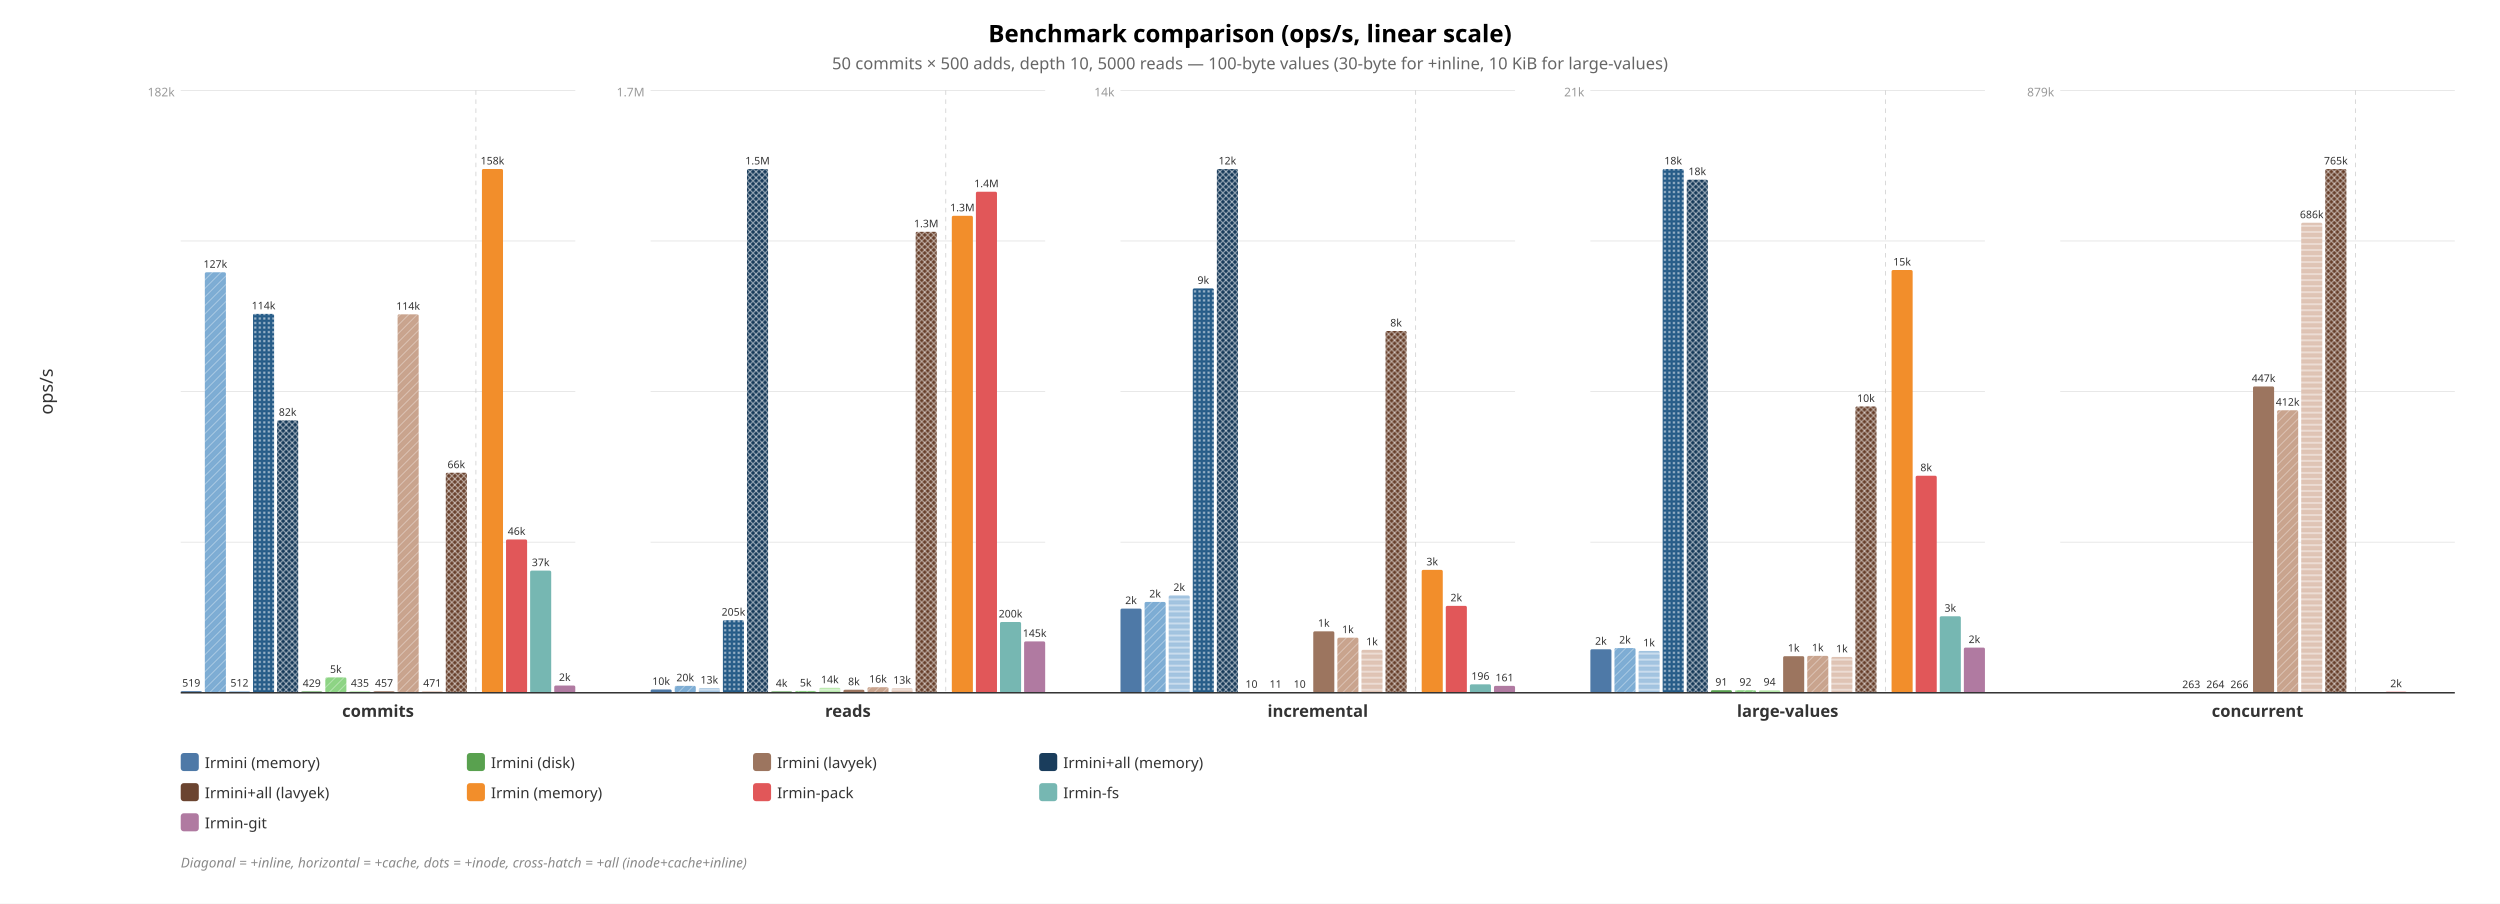
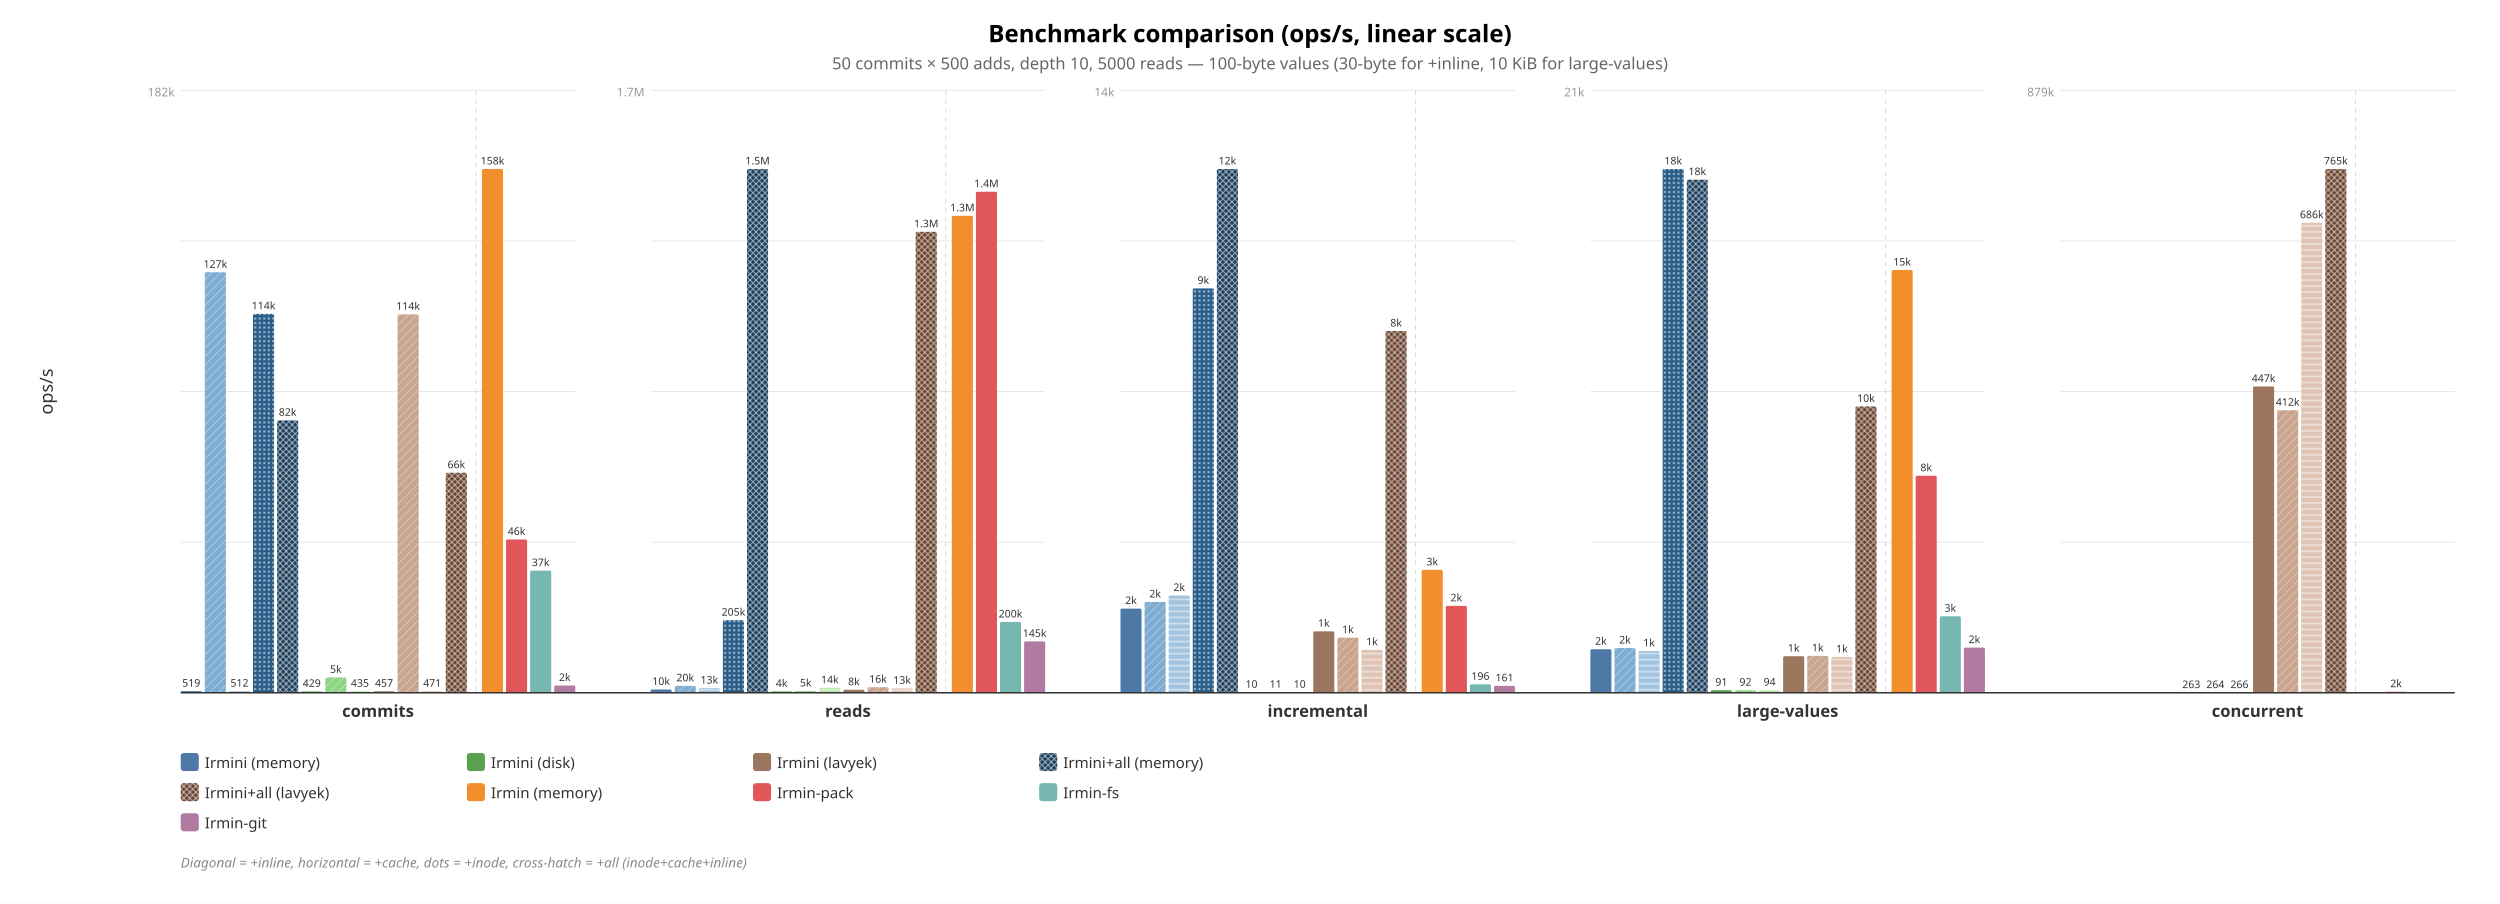
<svg xmlns="http://www.w3.org/2000/svg" width="1660" height="600" font-family="system-ui, sans-serif" font-size="11">
  <rect width="1660" height="600" fill="white" />
  <defs>
    <pattern id="Irminipinline_memory" width="4" height="4" patternUnits="userSpaceOnUse" patternTransform="rotate(45)">
      <rect width="4" height="4" fill="#7eadd4" />
      <line x1="0" y1="0" x2="0" y2="4" stroke="white" stroke-width="1" opacity="0.4" />
    </pattern>
  </defs>
  <defs>
    <pattern id="Irminipcache_memory" width="4" height="4" patternUnits="userSpaceOnUse">
      <rect width="4" height="4" fill="#a3c4e0" />
      <line x1="0" y1="2" x2="4" y2="2" stroke="white" stroke-width="1" opacity="0.5" />
    </pattern>
  </defs>
  <defs>
    <pattern id="Irminipinode_memory" width="3" height="3" patternUnits="userSpaceOnUse">
      <rect width="3" height="3" fill="#2a5f8a" />
      <circle cx="1.5" cy="1.5" r="0.8" fill="white" opacity="0.5" />
    </pattern>
  </defs>
  <defs>
    <pattern id="Irminipall_memory" width="4" height="4" patternUnits="userSpaceOnUse">
      <rect width="4" height="4" fill="#1a3d5c" />
      <line x1="0" y1="0" x2="4" y2="4" stroke="white" stroke-width="0.8" opacity="0.5" />
      <line x1="0" y1="4" x2="4" y2="0" stroke="white" stroke-width="0.8" opacity="0.5" />
    </pattern>
  </defs>
  <defs>
    <pattern id="Irminipinline_disk" width="4" height="4" patternUnits="userSpaceOnUse" patternTransform="rotate(45)">
      <rect width="4" height="4" fill="#8ed485" />
      <line x1="0" y1="0" x2="0" y2="4" stroke="white" stroke-width="1" opacity="0.4" />
    </pattern>
  </defs>
  <defs>
    <pattern id="Irminipcache_disk" width="4" height="4" patternUnits="userSpaceOnUse">
      <rect width="4" height="4" fill="#b8e8ab" />
      <line x1="0" y1="2" x2="4" y2="2" stroke="white" stroke-width="1" opacity="0.5" />
    </pattern>
  </defs>
  <defs>
    <pattern id="Irminipinline_lavyek" width="4" height="4" patternUnits="userSpaceOnUse" patternTransform="rotate(45)">
      <rect width="4" height="4" fill="#c9a48e" />
      <line x1="0" y1="0" x2="0" y2="4" stroke="white" stroke-width="1" opacity="0.4" />
    </pattern>
  </defs>
  <defs>
    <pattern id="Irminipcache_lavyek" width="4" height="4" patternUnits="userSpaceOnUse">
      <rect width="4" height="4" fill="#dfc4b5" />
      <line x1="0" y1="2" x2="4" y2="2" stroke="white" stroke-width="1" opacity="0.5" />
    </pattern>
  </defs>
  <defs>
    <pattern id="Irminipall_lavyek" width="4" height="4" patternUnits="userSpaceOnUse">
      <rect width="4" height="4" fill="#6b4430" />
      <line x1="0" y1="0" x2="4" y2="4" stroke="white" stroke-width="0.8" opacity="0.5" />
      <line x1="0" y1="4" x2="4" y2="0" stroke="white" stroke-width="0.8" opacity="0.5" />
    </pattern>
  </defs>
  <text x="830.0" y="28" text-anchor="middle" font-size="16" font-weight="bold">Benchmark comparison (ops/s, linear scale)</text>
  <text x="830.0" y="46" text-anchor="middle" font-size="11" fill="#666">50 commits × 500 adds, depth 10, 5000 reads — 100-byte values (30-byte for +inline, 10 KiB for large-values)</text>
  <g transform="translate(120,60)">
    <text x="-85" y="200.0" text-anchor="middle" font-size="12" fill="#333" transform="rotate(-90,-85,200.0)">ops/s</text>
    <line x1="0" y1="300.0" x2="262" y2="300.0" stroke="#e0e0e0" stroke-width="0.5" />
    <line x1="0" y1="200.0" x2="262" y2="200.0" stroke="#e0e0e0" stroke-width="0.5" />
    <line x1="0" y1="100.0" x2="262" y2="100.0" stroke="#e0e0e0" stroke-width="0.5" />
    <line x1="0" y1="0.0" x2="262" y2="0.0" stroke="#e0e0e0" stroke-width="0.5" />
    <text x="-4.0" y="4.0" text-anchor="end" font-size="8" fill="#999">182k</text>
    <rect x="0.0" y="398.9" width="14" height="1.1" fill="#4e79a7" rx="1" />
    <text x="7.0" y="395.9" text-anchor="middle" font-size="7" fill="#333">519</text>
    <rect x="16.0" y="120.8" width="14" height="279.2" fill="url(#Irminipinline_memory)" rx="1" />
    <text x="23.0" y="117.8" text-anchor="middle" font-size="7" fill="#333">127k</text>
    <rect x="32.0" y="398.9" width="14" height="1.1" fill="url(#Irminipcache_memory)" rx="1" />
    <text x="39.0" y="395.9" text-anchor="middle" font-size="7" fill="#333">512</text>
    <rect x="48.0" y="148.4" width="14" height="251.6" fill="url(#Irminipinode_memory)" rx="1" />
    <text x="55.0" y="145.4" text-anchor="middle" font-size="7" fill="#333">114k</text>
    <rect x="64.0" y="219.1" width="14" height="180.9" fill="url(#Irminipall_memory)" rx="1" />
    <text x="71.0" y="216.1" text-anchor="middle" font-size="7" fill="#333">82k</text>
    <rect x="80.0" y="399.1" width="14" height="0.9" fill="#59a14f" rx="1" />
    <text x="87.0" y="396.1" text-anchor="middle" font-size="7" fill="#333">429</text>
    <rect x="96.0" y="389.8" width="14" height="10.2" fill="url(#Irminipinline_disk)" rx="1" />
    <text x="103.0" y="386.8" text-anchor="middle" font-size="7" fill="#333">5k</text>
    <rect x="112.0" y="399.0" width="14" height="1.0" fill="url(#Irminipcache_disk)" rx="1" />
    <text x="119.0" y="396.0" text-anchor="middle" font-size="7" fill="#333">435</text>
    <rect x="128.0" y="399.0" width="14" height="1.0" fill="#9c755f" rx="1" />
    <text x="135.0" y="396.0" text-anchor="middle" font-size="7" fill="#333">457</text>
    <rect x="144.0" y="148.7" width="14" height="251.3" fill="url(#Irminipinline_lavyek)" rx="1" />
    <text x="151.0" y="145.7" text-anchor="middle" font-size="7" fill="#333">114k</text>
    <rect x="160.0" y="399.0" width="14" height="1.0" fill="url(#Irminipcache_lavyek)" rx="1" />
    <text x="167.0" y="396.0" text-anchor="middle" font-size="7" fill="#333">471</text>
    <rect x="176.0" y="253.9" width="14" height="146.1" fill="url(#Irminipall_lavyek)" rx="1" />
    <text x="183.0" y="250.9" text-anchor="middle" font-size="7" fill="#333">66k</text>
    <rect x="200.0" y="52.2" width="14" height="347.8" fill="#f28e2b" rx="1" />
    <text x="207.0" y="49.2" text-anchor="middle" font-size="7" fill="#333">158k</text>
    <rect x="216.0" y="298.2" width="14" height="101.8" fill="#e15759" rx="1" />
    <text x="223.0" y="295.2" text-anchor="middle" font-size="7" fill="#333">46k</text>
    <rect x="232.0" y="318.9" width="14" height="81.1" fill="#76b7b2" rx="1" />
    <text x="239.0" y="315.9" text-anchor="middle" font-size="7" fill="#333">37k</text>
    <rect x="248.0" y="395.2" width="14" height="4.8" fill="#b07aa1" rx="1" />
    <text x="255.0" y="392.2" text-anchor="middle" font-size="7" fill="#333">2k</text>
    <line x1="196.0" y1="0" x2="196.0" y2="400" stroke="#ccc" stroke-width="0.5" stroke-dasharray="3,3" />
    <text x="131.0" y="416" text-anchor="middle" font-size="11" font-weight="bold" fill="#333">commits</text>
    <line x1="312" y1="300.0" x2="574" y2="300.0" stroke="#e0e0e0" stroke-width="0.5" />
    <line x1="312" y1="200.0" x2="574" y2="200.0" stroke="#e0e0e0" stroke-width="0.5" />
    <line x1="312" y1="100.0" x2="574" y2="100.0" stroke="#e0e0e0" stroke-width="0.5" />
    <line x1="312" y1="0.0" x2="574" y2="0.0" stroke="#e0e0e0" stroke-width="0.5" />
    <text x="308.0" y="4.0" text-anchor="end" font-size="8" fill="#999">1.7M</text>
    <rect x="312.0" y="397.8" width="14" height="2.2" fill="#4e79a7" rx="1" />
    <text x="319.0" y="394.8" text-anchor="middle" font-size="7" fill="#333">10k</text>
    <rect x="328.0" y="395.4" width="14" height="4.6" fill="url(#Irminipinline_memory)" rx="1" />
    <text x="335.0" y="392.4" text-anchor="middle" font-size="7" fill="#333">20k</text>
    <rect x="344.0" y="396.9" width="14" height="3.1" fill="url(#Irminipcache_memory)" rx="1" />
    <text x="351.0" y="393.9" text-anchor="middle" font-size="7" fill="#333">13k</text>
    <rect x="360.0" y="351.8" width="14" height="48.2" fill="url(#Irminipinode_memory)" rx="1" />
    <text x="367.0" y="348.8" text-anchor="middle" font-size="7" fill="#333">205k</text>
    <rect x="376.0" y="52.2" width="14" height="347.8" fill="url(#Irminipall_memory)" rx="1" />
    <text x="383.0" y="49.2" text-anchor="middle" font-size="7" fill="#333">1.5M</text>
    <rect x="392.0" y="399.1" width="14" height="0.9" fill="#59a14f" rx="1" />
    <text x="399.0" y="396.1" text-anchor="middle" font-size="7" fill="#333">4k</text>
    <rect x="408.0" y="398.8" width="14" height="1.2" fill="url(#Irminipinline_disk)" rx="1" />
    <text x="415.0" y="395.8" text-anchor="middle" font-size="7" fill="#333">5k</text>
    <rect x="424.0" y="396.7" width="14" height="3.3" fill="url(#Irminipcache_disk)" rx="1" />
    <text x="431.0" y="393.7" text-anchor="middle" font-size="7" fill="#333">14k</text>
    <rect x="440.0" y="398.0" width="14" height="2.0" fill="#9c755f" rx="1" />
    <text x="447.0" y="395.0" text-anchor="middle" font-size="7" fill="#333">8k</text>
    <rect x="456.0" y="396.3" width="14" height="3.7" fill="url(#Irminipinline_lavyek)" rx="1" />
    <text x="463.0" y="393.3" text-anchor="middle" font-size="7" fill="#333">16k</text>
    <rect x="472.0" y="397.0" width="14" height="3.0" fill="url(#Irminipcache_lavyek)" rx="1" />
    <text x="479.0" y="394.0" text-anchor="middle" font-size="7" fill="#333">13k</text>
    <rect x="488.0" y="93.9" width="14" height="306.1" fill="url(#Irminipall_lavyek)" rx="1" />
    <text x="495.0" y="90.9" text-anchor="middle" font-size="7" fill="#333">1.3M</text>
    <rect x="512.0" y="83.3" width="14" height="316.7" fill="#f28e2b" rx="1" />
    <text x="519.0" y="80.3" text-anchor="middle" font-size="7" fill="#333">1.3M</text>
    <rect x="528.0" y="67.3" width="14" height="332.7" fill="#e15759" rx="1" />
    <text x="535.0" y="64.3" text-anchor="middle" font-size="7" fill="#333">1.4M</text>
    <rect x="544.0" y="353.0" width="14" height="47.0" fill="#76b7b2" rx="1" />
    <text x="551.0" y="350.0" text-anchor="middle" font-size="7" fill="#333">200k</text>
    <rect x="560.0" y="365.9" width="14" height="34.1" fill="#b07aa1" rx="1" />
    <text x="567.0" y="362.9" text-anchor="middle" font-size="7" fill="#333">145k</text>
    <line x1="508.0" y1="0" x2="508.0" y2="400" stroke="#ccc" stroke-width="0.5" stroke-dasharray="3,3" />
    <text x="443.0" y="416" text-anchor="middle" font-size="11" font-weight="bold" fill="#333">reads</text>
    <line x1="624" y1="300.0" x2="886" y2="300.0" stroke="#e0e0e0" stroke-width="0.5" />
    <line x1="624" y1="200.0" x2="886" y2="200.0" stroke="#e0e0e0" stroke-width="0.5" />
    <line x1="624" y1="100.0" x2="886" y2="100.0" stroke="#e0e0e0" stroke-width="0.5" />
    <line x1="624" y1="0.0" x2="886" y2="0.0" stroke="#e0e0e0" stroke-width="0.5" />
    <text x="620.0" y="4.0" text-anchor="end" font-size="8" fill="#999">14k</text>
    <rect x="624.0" y="344.1" width="14" height="55.9" fill="#4e79a7" rx="1" />
    <text x="631.0" y="341.1" text-anchor="middle" font-size="7" fill="#333">2k</text>
    <rect x="640.0" y="339.7" width="14" height="60.3" fill="url(#Irminipinline_memory)" rx="1" />
    <text x="647.0" y="336.7" text-anchor="middle" font-size="7" fill="#333">2k</text>
    <rect x="656.0" y="335.4" width="14" height="64.6" fill="url(#Irminipcache_memory)" rx="1" />
    <text x="663.0" y="332.4" text-anchor="middle" font-size="7" fill="#333">2k</text>
    <rect x="672.0" y="131.5" width="14" height="268.5" fill="url(#Irminipinode_memory)" rx="1" />
    <text x="679.0" y="128.5" text-anchor="middle" font-size="7" fill="#333">9k</text>
    <rect x="688.0" y="52.2" width="14" height="347.8" fill="url(#Irminipall_memory)" rx="1" />
    <text x="695.0" y="49.2" text-anchor="middle" font-size="7" fill="#333">12k</text>
    <rect x="704.0" y="399.7" width="14" height="0.3" fill="#59a14f" rx="1" />
    <text x="711.0" y="396.7" text-anchor="middle" font-size="7" fill="#333">10</text>
    <rect x="720.0" y="399.7" width="14" height="0.3" fill="url(#Irminipinline_disk)" rx="1" />
    <text x="727.0" y="396.7" text-anchor="middle" font-size="7" fill="#333">11</text>
    <rect x="736.0" y="399.7" width="14" height="0.3" fill="url(#Irminipcache_disk)" rx="1" />
    <text x="743.0" y="396.7" text-anchor="middle" font-size="7" fill="#333">10</text>
    <rect x="752.0" y="359.2" width="14" height="40.8" fill="#9c755f" rx="1" />
    <text x="759.0" y="356.2" text-anchor="middle" font-size="7" fill="#333">1k</text>
    <rect x="768.0" y="363.4" width="14" height="36.6" fill="url(#Irminipinline_lavyek)" rx="1" />
    <text x="775.0" y="360.4" text-anchor="middle" font-size="7" fill="#333">1k</text>
    <rect x="784.0" y="371.5" width="14" height="28.5" fill="url(#Irminipcache_lavyek)" rx="1" />
    <text x="791.0" y="368.5" text-anchor="middle" font-size="7" fill="#333">1k</text>
    <rect x="800.0" y="159.8" width="14" height="240.2" fill="url(#Irminipall_lavyek)" rx="1" />
    <text x="807.0" y="156.8" text-anchor="middle" font-size="7" fill="#333">8k</text>
    <rect x="824.0" y="318.4" width="14" height="81.6" fill="#f28e2b" rx="1" />
    <text x="831.0" y="315.4" text-anchor="middle" font-size="7" fill="#333">3k</text>
    <rect x="840.0" y="342.3" width="14" height="57.7" fill="#e15759" rx="1" />
    <text x="847.0" y="339.3" text-anchor="middle" font-size="7" fill="#333">2k</text>
    <rect x="856.0" y="394.4" width="14" height="5.6" fill="#76b7b2" rx="1" />
    <text x="863.0" y="391.4" text-anchor="middle" font-size="7" fill="#333">196</text>
    <rect x="872.0" y="395.4" width="14" height="4.6" fill="#b07aa1" rx="1" />
    <text x="879.0" y="392.4" text-anchor="middle" font-size="7" fill="#333">161</text>
    <line x1="820.0" y1="0" x2="820.0" y2="400" stroke="#ccc" stroke-width="0.5" stroke-dasharray="3,3" />
    <text x="755.0" y="416" text-anchor="middle" font-size="11" font-weight="bold" fill="#333">incremental</text>
    <line x1="936" y1="300.0" x2="1198" y2="300.0" stroke="#e0e0e0" stroke-width="0.5" />
    <line x1="936" y1="200.0" x2="1198" y2="200.0" stroke="#e0e0e0" stroke-width="0.5" />
    <line x1="936" y1="100.0" x2="1198" y2="100.0" stroke="#e0e0e0" stroke-width="0.5" />
    <line x1="936" y1="0.0" x2="1198" y2="0.0" stroke="#e0e0e0" stroke-width="0.5" />
    <text x="932.0" y="4.0" text-anchor="end" font-size="8" fill="#999">21k</text>
    <rect x="936.0" y="371.1" width="14" height="28.9" fill="#4e79a7" rx="1" />
    <text x="943.0" y="368.1" text-anchor="middle" font-size="7" fill="#333">2k</text>
    <rect x="952.0" y="370.3" width="14" height="29.7" fill="url(#Irminipinline_memory)" rx="1" />
    <text x="959.0" y="367.3" text-anchor="middle" font-size="7" fill="#333">2k</text>
    <rect x="968.0" y="372.2" width="14" height="27.8" fill="url(#Irminipcache_memory)" rx="1" />
    <text x="975.0" y="369.2" text-anchor="middle" font-size="7" fill="#333">1k</text>
    <rect x="984.0" y="52.2" width="14" height="347.8" fill="url(#Irminipinode_memory)" rx="1" />
    <text x="991.0" y="49.2" text-anchor="middle" font-size="7" fill="#333">18k</text>
    <rect x="1000.0" y="59.3" width="14" height="340.7" fill="url(#Irminipall_memory)" rx="1" />
    <text x="1007.0" y="56.3" text-anchor="middle" font-size="7" fill="#333">18k</text>
    <rect x="1016.0" y="398.3" width="14" height="1.7" fill="#59a14f" rx="1" />
    <text x="1023.0" y="395.3" text-anchor="middle" font-size="7" fill="#333">91</text>
    <rect x="1032.0" y="398.3" width="14" height="1.7" fill="url(#Irminipinline_disk)" rx="1" />
    <text x="1039.0" y="395.3" text-anchor="middle" font-size="7" fill="#333">92</text>
    <rect x="1048.0" y="398.2" width="14" height="1.8" fill="url(#Irminipcache_disk)" rx="1" />
    <text x="1055.0" y="395.2" text-anchor="middle" font-size="7" fill="#333">94</text>
    <rect x="1064.0" y="375.7" width="14" height="24.3" fill="#9c755f" rx="1" />
    <text x="1071.0" y="372.7" text-anchor="middle" font-size="7" fill="#333">1k</text>
    <rect x="1080.0" y="375.5" width="14" height="24.5" fill="url(#Irminipinline_lavyek)" rx="1" />
    <text x="1087.0" y="372.5" text-anchor="middle" font-size="7" fill="#333">1k</text>
    <rect x="1096.0" y="376.2" width="14" height="23.8" fill="url(#Irminipcache_lavyek)" rx="1" />
    <text x="1103.0" y="373.2" text-anchor="middle" font-size="7" fill="#333">1k</text>
    <rect x="1112.0" y="209.9" width="14" height="190.1" fill="url(#Irminipall_lavyek)" rx="1" />
    <text x="1119.0" y="206.9" text-anchor="middle" font-size="7" fill="#333">10k</text>
    <rect x="1136.0" y="119.3" width="14" height="280.7" fill="#f28e2b" rx="1" />
    <text x="1143.0" y="116.3" text-anchor="middle" font-size="7" fill="#333">15k</text>
    <rect x="1152.0" y="255.9" width="14" height="144.1" fill="#e15759" rx="1" />
    <text x="1159.0" y="252.9" text-anchor="middle" font-size="7" fill="#333">8k</text>
    <rect x="1168.0" y="349.2" width="14" height="50.8" fill="#76b7b2" rx="1" />
    <text x="1175.0" y="346.2" text-anchor="middle" font-size="7" fill="#333">3k</text>
    <rect x="1184.0" y="370.0" width="14" height="30.0" fill="#b07aa1" rx="1" />
    <text x="1191.0" y="367.0" text-anchor="middle" font-size="7" fill="#333">2k</text>
    <line x1="1132.0" y1="0" x2="1132.0" y2="400" stroke="#ccc" stroke-width="0.5" stroke-dasharray="3,3" />
    <text x="1067.0" y="416" text-anchor="middle" font-size="11" font-weight="bold" fill="#333">large-values</text>
    <line x1="1248" y1="300.0" x2="1510" y2="300.0" stroke="#e0e0e0" stroke-width="0.5" />
    <line x1="1248" y1="200.0" x2="1510" y2="200.0" stroke="#e0e0e0" stroke-width="0.5" />
    <line x1="1248" y1="100.0" x2="1510" y2="100.0" stroke="#e0e0e0" stroke-width="0.5" />
    <line x1="1248" y1="0.0" x2="1510" y2="0.0" stroke="#e0e0e0" stroke-width="0.5" />
    <text x="1244.0" y="4.0" text-anchor="end" font-size="8" fill="#999">879k</text>
    <rect x="1328.0" y="399.9" width="14" height="0.1" fill="#59a14f" rx="1" />
    <text x="1335.0" y="396.9" text-anchor="middle" font-size="7" fill="#333">263</text>
    <rect x="1344.0" y="399.9" width="14" height="0.1" fill="url(#Irminipinline_disk)" rx="1" />
    <text x="1351.0" y="396.9" text-anchor="middle" font-size="7" fill="#333">264</text>
    <rect x="1360.0" y="399.9" width="14" height="0.1" fill="url(#Irminipcache_disk)" rx="1" />
    <text x="1367.0" y="396.9" text-anchor="middle" font-size="7" fill="#333">266</text>
    <rect x="1376.0" y="196.6" width="14" height="203.4" fill="#9c755f" rx="1" />
    <text x="1383.0" y="193.6" text-anchor="middle" font-size="7" fill="#333">447k</text>
    <rect x="1392.0" y="212.4" width="14" height="187.6" fill="url(#Irminipinline_lavyek)" rx="1" />
    <text x="1399.0" y="209.4" text-anchor="middle" font-size="7" fill="#333">412k</text>
    <rect x="1408.0" y="87.9" width="14" height="312.1" fill="url(#Irminipcache_lavyek)" rx="1" />
    <text x="1415.0" y="84.9" text-anchor="middle" font-size="7" fill="#333">686k</text>
    <rect x="1424.0" y="52.2" width="14" height="347.8" fill="url(#Irminipall_lavyek)" rx="1" />
    <text x="1431.0" y="49.2" text-anchor="middle" font-size="7" fill="#333">765k</text>
    <rect x="1464.0" y="399.3" width="14" height="0.7" fill="#e15759" rx="1" />
    <text x="1471.0" y="396.3" text-anchor="middle" font-size="7" fill="#333">2k</text>
    <line x1="1444.0" y1="0" x2="1444.0" y2="400" stroke="#ccc" stroke-width="0.5" stroke-dasharray="3,3" />
    <text x="1379.0" y="416" text-anchor="middle" font-size="11" font-weight="bold" fill="#333">concurrent</text>
    <line x1="0" y1="400" x2="1510" y2="400" stroke="#333" stroke-width="1" />
  </g>
  <g transform="translate(120,500)">
    <rect x="0" y="0" width="12" height="12" fill="#4e79a7" rx="2" />
    <text x="16" y="10" font-size="10" fill="#333">Irmini (memory)</text>
    <rect x="190" y="0" width="12" height="12" fill="#59a14f" rx="2" />
    <text x="206" y="10" font-size="10" fill="#333">Irmini (disk)</text>
    <rect x="380" y="0" width="12" height="12" fill="#9c755f" rx="2" />
    <text x="396" y="10" font-size="10" fill="#333">Irmini (lavyek)</text>
-     <rect x="570" y="0" width="12" height="12" fill="#1a3d5c" rx="2" />
+     <rect x="570" y="0" width="12" height="12" fill="url(#Irminipall_memory)" rx="2" />
    <text x="586" y="10" font-size="10" fill="#333">Irmini+all (memory)</text>
-     <rect x="0" y="20" width="12" height="12" fill="#6b4430" rx="2" />
+     <rect x="0" y="20" width="12" height="12" fill="url(#Irminipall_lavyek)" rx="2" />
    <text x="16" y="30" font-size="10" fill="#333">Irmini+all (lavyek)</text>
    <rect x="190" y="20" width="12" height="12" fill="#f28e2b" rx="2" />
    <text x="206" y="30" font-size="10" fill="#333">Irmin (memory)</text>
    <rect x="380" y="20" width="12" height="12" fill="#e15759" rx="2" />
    <text x="396" y="30" font-size="10" fill="#333">Irmin-pack</text>
    <rect x="570" y="20" width="12" height="12" fill="#76b7b2" rx="2" />
    <text x="586" y="30" font-size="10" fill="#333">Irmin-fs</text>
    <rect x="0" y="40" width="12" height="12" fill="#b07aa1" rx="2" />
    <text x="16" y="50" font-size="10" fill="#333">Irmin-git</text>
    <text x="0" y="76" font-size="9" fill="#888" font-style="italic">Diagonal = +inline, horizontal = +cache, dots = +inode, cross-hatch = +all (inode+cache+inline)</text>
  </g>
</svg>
